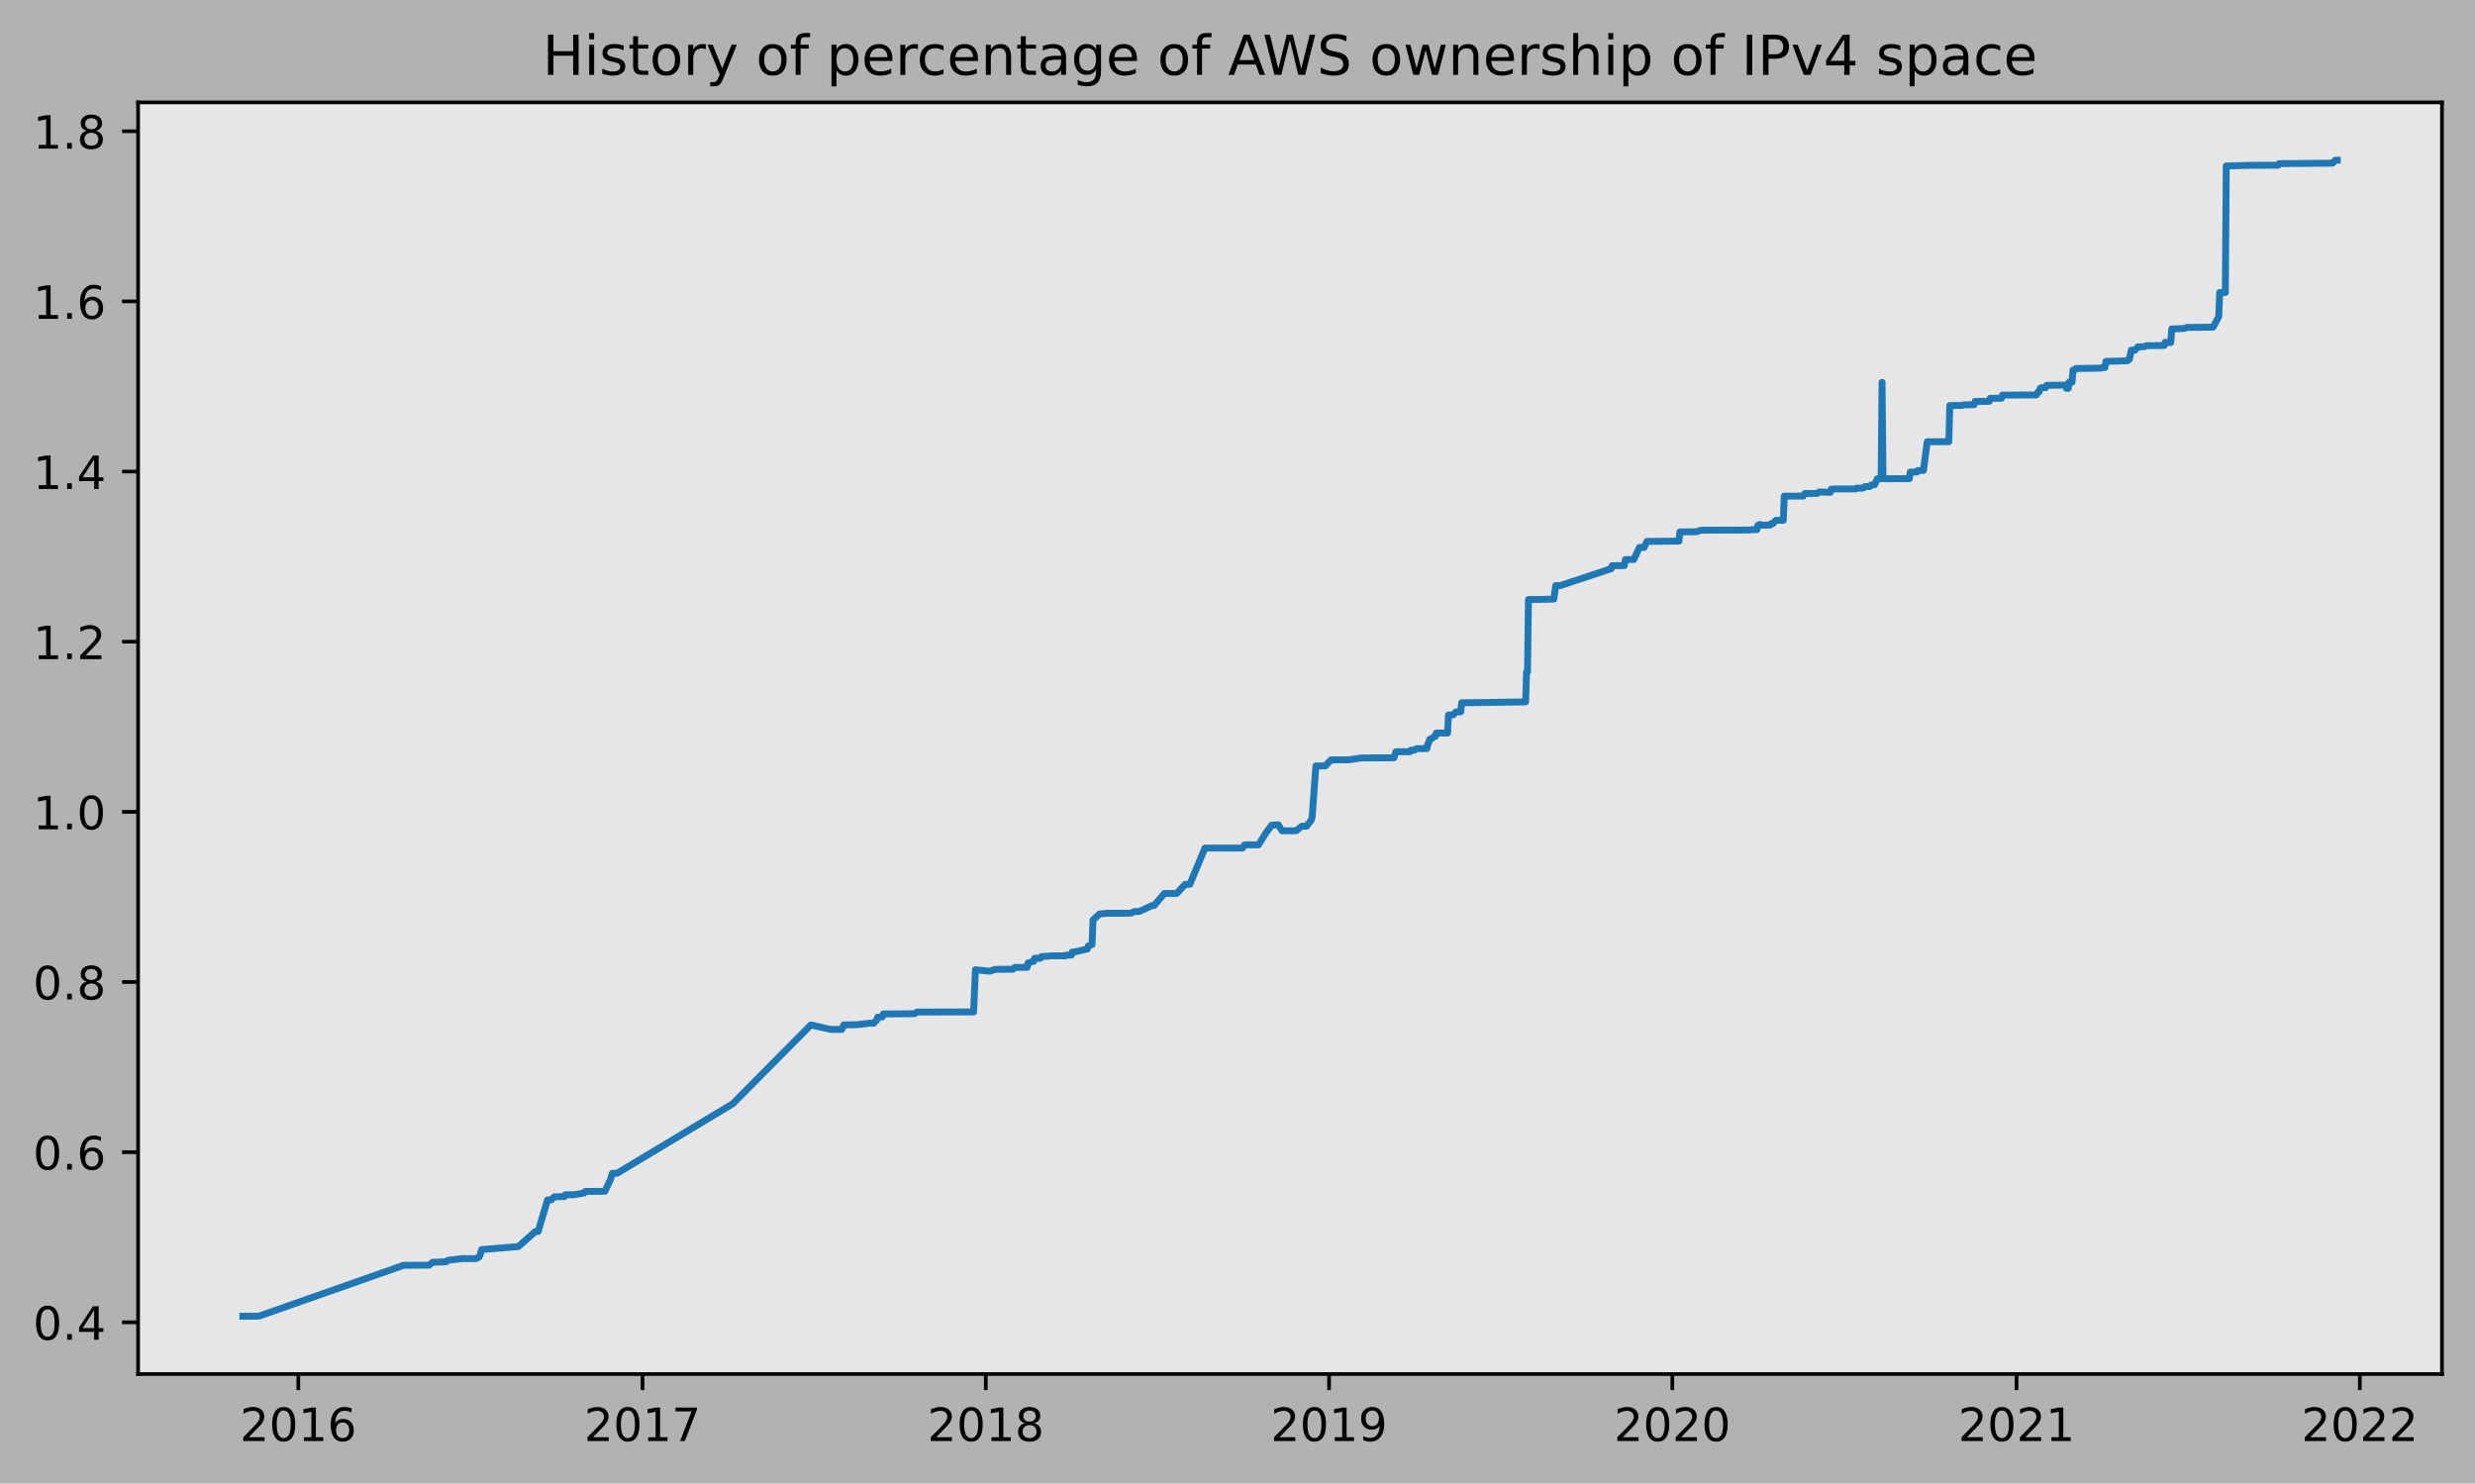
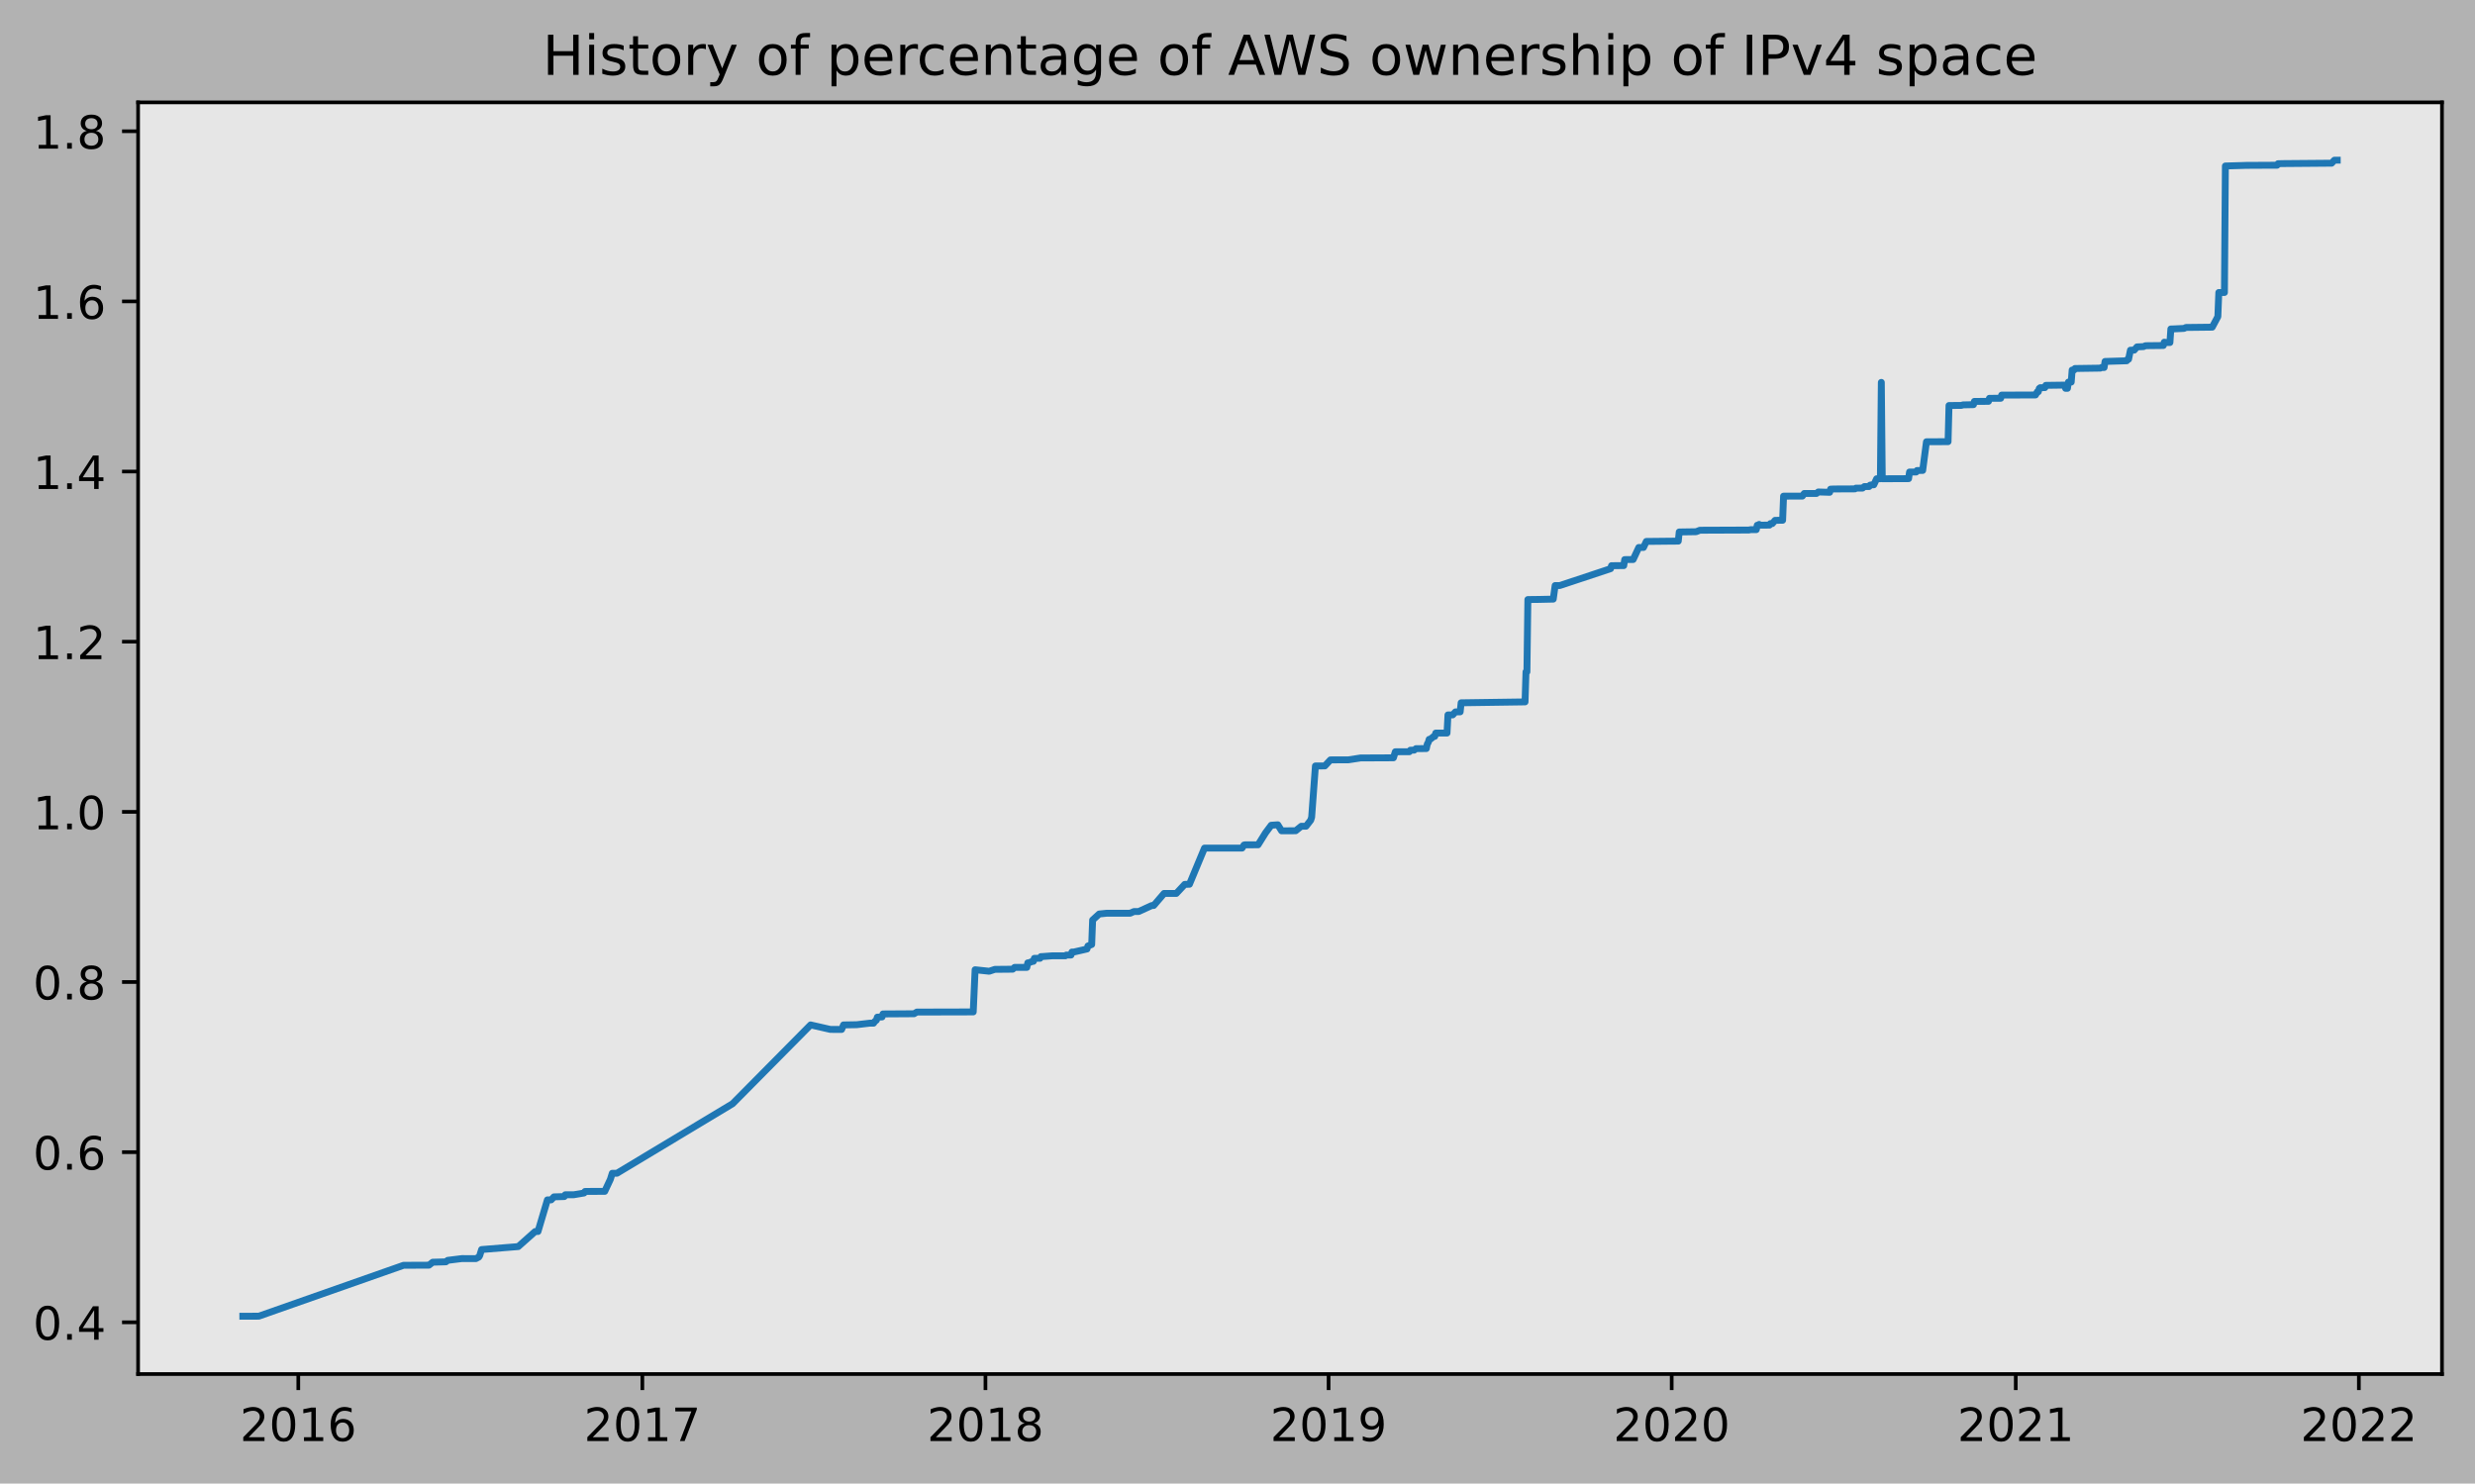
<svg xmlns="http://www.w3.org/2000/svg" xmlns:xlink="http://www.w3.org/1999/xlink" height="323.396pt" version="1.1" viewBox="0 0 539.503 323.396" width="539.503pt">
  <defs>
    <style type="text/css">
*{stroke-linecap:butt;stroke-linejoin:round;}
  </style>
  </defs>
  <g id="figure_1">
    <g id="patch_1">
      <path d="M 0 323.396  L 539.503 323.396  L 539.503 0  L 0 0  z " style="fill:#b2b2b2;" />
    </g>
    <g id="axes_1">
      <g id="patch_2">
        <path d="M 30.103 299.518  L 532.303 299.518  L 532.303 22.318  L 30.103 22.318  z " style="fill:#e6e6e6;" />
      </g>
      <g id="matplotlib.axis_1">
        <g id="xtick_1">
          <g id="line2d_1">
            <defs>
-               <path d="M 0 0  L 0 3.5  " id="mddfd0fabf7" style="stroke:#000000;stroke-width:0.8;" />
-             </defs>
-             <g>
-               <use style="stroke:#000000;stroke-width:0.8;" x="65.026" xlink:href="#mddfd0fabf7" y="299.518" />
+               <path d="M 0 0  L 0 3.5  " id="mb83b41d258" style="stroke:#000000;stroke-width:0.8;" />
+             </defs>
+             <g>
+               <use style="stroke:#000000;stroke-width:0.8;" x="65.02" xlink:href="#mb83b41d258" y="299.518" />
            </g>
          </g>
          <g id="text_1">
            <defs>
              <path d="M 19.188 8.297  L 53.609 8.297  L 53.609 0  L 7.328 0  L 7.328 8.297  Q 12.938 14.109 22.625 23.891  Q 32.328 33.688 34.812 36.531  Q 39.547 41.844 41.422 45.531  Q 43.312 49.219 43.312 52.781  Q 43.312 58.594 39.234 62.25  Q 35.156 65.922 28.609 65.922  Q 23.969 65.922 18.812 64.312  Q 13.672 62.703 7.812 59.422  L 7.812 69.391  Q 13.766 71.781 18.938 73  Q 24.125 74.219 28.422 74.219  Q 39.75 74.219 46.484 68.547  Q 53.219 62.891 53.219 53.422  Q 53.219 48.922 51.531 44.891  Q 49.859 40.875 45.406 35.406  Q 44.188 33.984 37.641 27.219  Q 31.109 20.453 19.188 8.297  z " id="DejaVuSans-50" />
              <path d="M 31.781 66.406  Q 24.172 66.406 20.328 58.906  Q 16.5 51.422 16.5 36.375  Q 16.5 21.391 20.328 13.891  Q 24.172 6.391 31.781 6.391  Q 39.453 6.391 43.281 13.891  Q 47.125 21.391 47.125 36.375  Q 47.125 51.422 43.281 58.906  Q 39.453 66.406 31.781 66.406  z M 31.781 74.219  Q 44.047 74.219 50.516 64.516  Q 56.984 54.828 56.984 36.375  Q 56.984 17.969 50.516 8.266  Q 44.047 -1.422 31.781 -1.422  Q 19.531 -1.422 13.062 8.266  Q 6.594 17.969 6.594 36.375  Q 6.594 54.828 13.062 64.516  Q 19.531 74.219 31.781 74.219  z " id="DejaVuSans-48" />
              <path d="M 12.406 8.297  L 28.516 8.297  L 28.516 63.922  L 10.984 60.406  L 10.984 69.391  L 28.422 72.906  L 38.281 72.906  L 38.281 8.297  L 54.391 8.297  L 54.391 0  L 12.406 0  z " id="DejaVuSans-49" />
              <path d="M 33.016 40.375  Q 26.375 40.375 22.484 35.828  Q 18.609 31.297 18.609 23.391  Q 18.609 15.531 22.484 10.953  Q 26.375 6.391 33.016 6.391  Q 39.656 6.391 43.531 10.953  Q 47.406 15.531 47.406 23.391  Q 47.406 31.297 43.531 35.828  Q 39.656 40.375 33.016 40.375  z M 52.594 71.297  L 52.594 62.312  Q 48.875 64.062 45.094 64.984  Q 41.312 65.922 37.594 65.922  Q 27.828 65.922 22.672 59.328  Q 17.531 52.734 16.797 39.406  Q 19.672 43.656 24.016 45.922  Q 28.375 48.188 33.594 48.188  Q 44.578 48.188 50.953 41.516  Q 57.328 34.859 57.328 23.391  Q 57.328 12.156 50.688 5.359  Q 44.047 -1.422 33.016 -1.422  Q 20.359 -1.422 13.672 8.266  Q 6.984 17.969 6.984 36.375  Q 6.984 53.656 15.188 63.938  Q 23.391 74.219 37.203 74.219  Q 40.922 74.219 44.703 73.484  Q 48.484 72.75 52.594 71.297  z " id="DejaVuSans-54" />
            </defs>
-             <g transform="translate(52.30067 314.1166)scale(0.1 -0.1)">
+             <g transform="translate(52.29525 314.1166)scale(0.1 -0.1)">
              <use xlink:href="#DejaVuSans-50" />
              <use x="63.623" xlink:href="#DejaVuSans-48" />
              <use x="127.246" xlink:href="#DejaVuSans-49" />
              <use x="190.869" xlink:href="#DejaVuSans-54" />
            </g>
          </g>
        </g>
        <g id="xtick_2">
          <g id="line2d_2">
            <g>
-               <use style="stroke:#000000;stroke-width:0.8;" x="140.057" xlink:href="#mddfd0fabf7" y="299.518" />
+               <use style="stroke:#000000;stroke-width:0.8;" x="140.018" xlink:href="#mb83b41d258" y="299.518" />
            </g>
          </g>
          <g id="text_2">
            <defs>
              <path d="M 8.203 72.906  L 55.078 72.906  L 55.078 68.703  L 28.609 0  L 18.312 0  L 43.219 64.594  L 8.203 64.594  z " id="DejaVuSans-55" />
            </defs>
-             <g transform="translate(127.3324 314.1166)scale(0.1 -0.1)">
+             <g transform="translate(127.2933 314.1166)scale(0.1 -0.1)">
              <use xlink:href="#DejaVuSans-50" />
              <use x="63.623" xlink:href="#DejaVuSans-48" />
              <use x="127.246" xlink:href="#DejaVuSans-49" />
              <use x="190.869" xlink:href="#DejaVuSans-55" />
            </g>
          </g>
        </g>
        <g id="xtick_3">
          <g id="line2d_3">
            <g>
-               <use style="stroke:#000000;stroke-width:0.8;" x="214.884" xlink:href="#mddfd0fabf7" y="299.518" />
+               <use style="stroke:#000000;stroke-width:0.8;" x="214.811" xlink:href="#mb83b41d258" y="299.518" />
            </g>
          </g>
          <g id="text_3">
            <defs>
              <path d="M 31.781 34.625  Q 24.75 34.625 20.719 30.859  Q 16.703 27.094 16.703 20.516  Q 16.703 13.922 20.719 10.156  Q 24.75 6.391 31.781 6.391  Q 38.812 6.391 42.859 10.172  Q 46.922 13.969 46.922 20.516  Q 46.922 27.094 42.891 30.859  Q 38.875 34.625 31.781 34.625  z M 21.922 38.812  Q 15.578 40.375 12.031 44.719  Q 8.5 49.078 8.5 55.328  Q 8.5 64.062 14.719 69.141  Q 20.953 74.219 31.781 74.219  Q 42.672 74.219 48.875 69.141  Q 55.078 64.062 55.078 55.328  Q 55.078 49.078 51.531 44.719  Q 48 40.375 41.703 38.812  Q 48.828 37.156 52.797 32.312  Q 56.781 27.484 56.781 20.516  Q 56.781 9.906 50.312 4.234  Q 43.844 -1.422 31.781 -1.422  Q 19.734 -1.422 13.25 4.234  Q 6.781 9.906 6.781 20.516  Q 6.781 27.484 10.781 32.312  Q 14.797 37.156 21.922 38.812  z M 18.312 54.391  Q 18.312 48.734 21.844 45.562  Q 25.391 42.391 31.781 42.391  Q 38.141 42.391 41.719 45.562  Q 45.312 48.734 45.312 54.391  Q 45.312 60.062 41.719 63.234  Q 38.141 66.406 31.781 66.406  Q 25.391 66.406 21.844 63.234  Q 18.312 60.062 18.312 54.391  z " id="DejaVuSans-56" />
            </defs>
-             <g transform="translate(202.1591 314.1166)scale(0.1 -0.1)">
+             <g transform="translate(202.0864 314.1166)scale(0.1 -0.1)">
              <use xlink:href="#DejaVuSans-50" />
              <use x="63.623" xlink:href="#DejaVuSans-48" />
              <use x="127.246" xlink:href="#DejaVuSans-49" />
              <use x="190.869" xlink:href="#DejaVuSans-56" />
            </g>
          </g>
        </g>
        <g id="xtick_4">
          <g id="line2d_4">
            <g>
-               <use style="stroke:#000000;stroke-width:0.8;" x="289.711" xlink:href="#mddfd0fabf7" y="299.518" />
+               <use style="stroke:#000000;stroke-width:0.8;" x="289.605" xlink:href="#mb83b41d258" y="299.518" />
            </g>
          </g>
          <g id="text_4">
            <defs>
              <path d="M 10.984 1.516  L 10.984 10.5  Q 14.703 8.734 18.5 7.812  Q 22.312 6.891 25.984 6.891  Q 35.75 6.891 40.891 13.453  Q 46.047 20.016 46.781 33.406  Q 43.953 29.203 39.594 26.953  Q 35.25 24.703 29.984 24.703  Q 19.047 24.703 12.672 31.312  Q 6.297 37.938 6.297 49.422  Q 6.297 60.641 12.938 67.422  Q 19.578 74.219 30.609 74.219  Q 43.266 74.219 49.922 64.516  Q 56.594 54.828 56.594 36.375  Q 56.594 19.141 48.406 8.859  Q 40.234 -1.422 26.422 -1.422  Q 22.703 -1.422 18.891 -0.688  Q 15.094 0.047 10.984 1.516  z M 30.609 32.422  Q 37.25 32.422 41.125 36.953  Q 45.016 41.5 45.016 49.422  Q 45.016 57.281 41.125 61.844  Q 37.25 66.406 30.609 66.406  Q 23.969 66.406 20.094 61.844  Q 16.219 57.281 16.219 49.422  Q 16.219 41.5 20.094 36.953  Q 23.969 32.422 30.609 32.422  z " id="DejaVuSans-57" />
            </defs>
-             <g transform="translate(276.9858 314.1166)scale(0.1 -0.1)">
+             <g transform="translate(276.8795 314.1166)scale(0.1 -0.1)">
              <use xlink:href="#DejaVuSans-50" />
              <use x="63.623" xlink:href="#DejaVuSans-48" />
              <use x="127.246" xlink:href="#DejaVuSans-49" />
              <use x="190.869" xlink:href="#DejaVuSans-57" />
            </g>
          </g>
        </g>
        <g id="xtick_5">
          <g id="line2d_5">
            <g>
-               <use style="stroke:#000000;stroke-width:0.8;" x="364.538" xlink:href="#mddfd0fabf7" y="299.518" />
+               <use style="stroke:#000000;stroke-width:0.8;" x="364.398" xlink:href="#mb83b41d258" y="299.518" />
            </g>
          </g>
          <g id="text_5">
-             <g transform="translate(351.8125 314.1166)scale(0.1 -0.1)">
+             <g transform="translate(351.6727 314.1166)scale(0.1 -0.1)">
              <use xlink:href="#DejaVuSans-50" />
              <use x="63.623" xlink:href="#DejaVuSans-48" />
              <use x="127.246" xlink:href="#DejaVuSans-50" />
              <use x="190.869" xlink:href="#DejaVuSans-48" />
            </g>
          </g>
        </g>
        <g id="xtick_6">
          <g id="line2d_6">
            <g>
-               <use style="stroke:#000000;stroke-width:0.8;" x="439.569" xlink:href="#mddfd0fabf7" y="299.518" />
+               <use style="stroke:#000000;stroke-width:0.8;" x="439.396" xlink:href="#mb83b41d258" y="299.518" />
            </g>
          </g>
          <g id="text_6">
-             <g transform="translate(426.8443 314.1166)scale(0.1 -0.1)">
+             <g transform="translate(426.6707 314.1166)scale(0.1 -0.1)">
              <use xlink:href="#DejaVuSans-50" />
              <use x="63.623" xlink:href="#DejaVuSans-48" />
              <use x="127.246" xlink:href="#DejaVuSans-50" />
              <use x="190.869" xlink:href="#DejaVuSans-49" />
            </g>
          </g>
        </g>
        <g id="xtick_7">
          <g id="line2d_7">
            <g>
-               <use style="stroke:#000000;stroke-width:0.8;" x="514.396" xlink:href="#mddfd0fabf7" y="299.518" />
+               <use style="stroke:#000000;stroke-width:0.8;" x="514.189" xlink:href="#mb83b41d258" y="299.518" />
            </g>
          </g>
          <g id="text_7">
-             <g transform="translate(501.671 314.1166)scale(0.1 -0.1)">
+             <g transform="translate(501.4638 314.1166)scale(0.1 -0.1)">
              <use xlink:href="#DejaVuSans-50" />
              <use x="63.623" xlink:href="#DejaVuSans-48" />
              <use x="127.246" xlink:href="#DejaVuSans-50" />
              <use x="190.869" xlink:href="#DejaVuSans-50" />
            </g>
          </g>
        </g>
      </g>
      <g id="matplotlib.axis_2">
        <g id="ytick_1">
          <g id="line2d_8">
            <defs>
-               <path d="M 0 0  L -3.5 0  " id="m08b7493ff7" style="stroke:#000000;stroke-width:0.8;" />
-             </defs>
-             <g>
-               <use style="stroke:#000000;stroke-width:0.8;" x="30.103" xlink:href="#m08b7493ff7" y="288.238" />
+               <path d="M 0 0  L -3.5 0  " id="m44faf45c37" style="stroke:#000000;stroke-width:0.8;" />
+             </defs>
+             <g>
+               <use style="stroke:#000000;stroke-width:0.8;" x="30.103" xlink:href="#m44faf45c37" y="288.238" />
            </g>
          </g>
          <g id="text_8">
            <defs>
              <path d="M 10.688 12.406  L 21 12.406  L 21 0  L 10.688 0  z " id="DejaVuSans-46" />
              <path d="M 37.797 64.312  L 12.891 25.391  L 37.797 25.391  z M 35.203 72.906  L 47.609 72.906  L 47.609 25.391  L 58.016 25.391  L 58.016 17.188  L 47.609 17.188  L 47.609 0  L 37.797 0  L 37.797 17.188  L 4.891 17.188  L 4.891 26.703  z " id="DejaVuSans-52" />
            </defs>
            <g transform="translate(7.2 292.0373)scale(0.1 -0.1)">
              <use xlink:href="#DejaVuSans-48" />
              <use x="63.623" xlink:href="#DejaVuSans-46" />
              <use x="95.41" xlink:href="#DejaVuSans-52" />
            </g>
          </g>
        </g>
        <g id="ytick_2">
          <g id="line2d_9">
            <g>
-               <use style="stroke:#000000;stroke-width:0.8;" x="30.103" xlink:href="#m08b7493ff7" y="251.148" />
+               <use style="stroke:#000000;stroke-width:0.8;" x="30.103" xlink:href="#m44faf45c37" y="251.148" />
            </g>
          </g>
          <g id="text_9">
            <g transform="translate(7.2 254.9471)scale(0.1 -0.1)">
              <use xlink:href="#DejaVuSans-48" />
              <use x="63.623" xlink:href="#DejaVuSans-46" />
              <use x="95.41" xlink:href="#DejaVuSans-54" />
            </g>
          </g>
        </g>
        <g id="ytick_3">
          <g id="line2d_10">
            <g>
-               <use style="stroke:#000000;stroke-width:0.8;" x="30.103" xlink:href="#m08b7493ff7" y="214.058" />
+               <use style="stroke:#000000;stroke-width:0.8;" x="30.103" xlink:href="#m44faf45c37" y="214.058" />
            </g>
          </g>
          <g id="text_10">
            <g transform="translate(7.2 217.8568)scale(0.1 -0.1)">
              <use xlink:href="#DejaVuSans-48" />
              <use x="63.623" xlink:href="#DejaVuSans-46" />
              <use x="95.41" xlink:href="#DejaVuSans-56" />
            </g>
          </g>
        </g>
        <g id="ytick_4">
          <g id="line2d_11">
            <g>
-               <use style="stroke:#000000;stroke-width:0.8;" x="30.103" xlink:href="#m08b7493ff7" y="176.967" />
+               <use style="stroke:#000000;stroke-width:0.8;" x="30.103" xlink:href="#m44faf45c37" y="176.967" />
            </g>
          </g>
          <g id="text_11">
            <g transform="translate(7.2 180.7666)scale(0.1 -0.1)">
              <use xlink:href="#DejaVuSans-49" />
              <use x="63.623" xlink:href="#DejaVuSans-46" />
              <use x="95.41" xlink:href="#DejaVuSans-48" />
            </g>
          </g>
        </g>
        <g id="ytick_5">
          <g id="line2d_12">
            <g>
-               <use style="stroke:#000000;stroke-width:0.8;" x="30.103" xlink:href="#m08b7493ff7" y="139.877" />
+               <use style="stroke:#000000;stroke-width:0.8;" x="30.103" xlink:href="#m44faf45c37" y="139.877" />
            </g>
          </g>
          <g id="text_12">
            <g transform="translate(7.2 143.6764)scale(0.1 -0.1)">
              <use xlink:href="#DejaVuSans-49" />
              <use x="63.623" xlink:href="#DejaVuSans-46" />
              <use x="95.41" xlink:href="#DejaVuSans-50" />
            </g>
          </g>
        </g>
        <g id="ytick_6">
          <g id="line2d_13">
            <g>
-               <use style="stroke:#000000;stroke-width:0.8;" x="30.103" xlink:href="#m08b7493ff7" y="102.787" />
+               <use style="stroke:#000000;stroke-width:0.8;" x="30.103" xlink:href="#m44faf45c37" y="102.787" />
            </g>
          </g>
          <g id="text_13">
            <g transform="translate(7.2 106.5861)scale(0.1 -0.1)">
              <use xlink:href="#DejaVuSans-49" />
              <use x="63.623" xlink:href="#DejaVuSans-46" />
              <use x="95.41" xlink:href="#DejaVuSans-52" />
            </g>
          </g>
        </g>
        <g id="ytick_7">
          <g id="line2d_14">
            <g>
-               <use style="stroke:#000000;stroke-width:0.8;" x="30.103" xlink:href="#m08b7493ff7" y="65.697" />
+               <use style="stroke:#000000;stroke-width:0.8;" x="30.103" xlink:href="#m44faf45c37" y="65.697" />
            </g>
          </g>
          <g id="text_14">
            <g transform="translate(7.2 69.49588)scale(0.1 -0.1)">
              <use xlink:href="#DejaVuSans-49" />
              <use x="63.623" xlink:href="#DejaVuSans-46" />
              <use x="95.41" xlink:href="#DejaVuSans-54" />
            </g>
          </g>
        </g>
        <g id="ytick_8">
          <g id="line2d_15">
            <g>
-               <use style="stroke:#000000;stroke-width:0.8;" x="30.103" xlink:href="#m08b7493ff7" y="28.606" />
+               <use style="stroke:#000000;stroke-width:0.8;" x="30.103" xlink:href="#m44faf45c37" y="28.606" />
            </g>
          </g>
          <g id="text_15">
            <g transform="translate(7.2 32.40565)scale(0.1 -0.1)">
              <use xlink:href="#DejaVuSans-49" />
              <use x="63.623" xlink:href="#DejaVuSans-46" />
              <use x="95.41" xlink:href="#DejaVuSans-56" />
            </g>
          </g>
        </g>
      </g>
      <g id="line2d_16">
-         <path clip-path="url(#pc0bfe77f29)" d="M 52.93 286.918  L 56.415 286.904  L 87.986 275.811  L 93.521 275.786  L 94.341 275.14  L 97.211 275.058  L 97.621 274.731  L 100.696 274.35  L 103.772 274.352  L 104.387 274.024  L 104.592 273.696  L 105.002 272.378  L 112.997 271.732  L 116.687 268.448  L 117.302 268.445  L 119.352 261.551  L 120.172 261.551  L 120.787 260.895  L 123.042 260.829  L 123.247 260.437  L 125.092 260.437  L 127.347 260.051  L 127.552 259.723  L 127.962 259.707  L 131.857 259.696  L 133.087 257.07  L 133.497 255.756  L 134.522 255.746  L 159.738 240.593  L 176.753 223.413  L 181.058 224.394  L 183.518 224.401  L 183.928 223.416  L 186.798 223.367  L 189.669 223.032  L 190.489 223.032  L 190.694 222.704  L 191.104 222.375  L 191.309 221.719  L 192.334 221.678  L 192.539 221.021  L 199.304 220.979  L 199.919 220.61  L 212.219 220.579  L 212.629 211.387  L 215.704 211.715  L 216.934 211.304  L 220.829 211.268  L 221.239 210.873  L 223.904 210.874  L 224.109 209.889  L 224.314 209.886  L 225.134 209.556  L 225.339 209.556  L 225.544 208.899  L 226.774 208.898  L 226.979 208.522  L 227.184 208.52  L 229.439 208.352  L 232.31 208.351  L 232.515 208.187  L 233.54 208.185  L 233.745 207.529  L 234.155 207.524  L 237.025 206.867  L 237.23 206.21  L 238.05 205.882  L 238.255 200.548  L 239.69 199.234  L 241.33 199.07  L 246.455 199.064  L 247.275 198.694  L 248.3 198.694  L 251.17 197.381  L 251.58 197.377  L 253.835 194.75  L 256.5 194.754  L 258.345 192.779  L 259.37 192.752  L 262.65 184.871  L 270.85 184.866  L 271.26 184.209  L 271.465 184.158  L 274.335 184.154  L 275.976 181.528  L 277.206 179.887  L 278.641 179.788  L 279.461 181.101  L 282.536 181.089  L 283.766 180.105  L 284.791 180.103  L 285.816 178.79  L 286.021 178.128  L 286.841 166.967  L 288.891 166.962  L 290.121 165.644  L 294.016 165.632  L 296.681 165.222  L 303.856 165.189  L 304.266 163.874  L 307.341 163.86  L 307.546 163.531  L 308.366 163.52  L 308.776 163.191  L 311.031 163.174  L 311.236 162.189  L 311.441 161.86  L 311.646 161.168  L 311.851 161.167  L 312.671 160.51  L 312.876 160.51  L 313.081 159.799  L 315.541 159.795  L 315.746 155.84  L 316.771 155.834  L 317.386 155.176  L 318.411 155.17  L 318.616 153.198  L 332.557 153  L 332.762 146.45  L 332.967 146.45  L 333.172 130.692  L 335.632 130.663  L 338.707 130.596  L 339.117 127.641  L 340.142 127.635  L 351.212 123.962  L 351.417 123.306  L 354.082 123.296  L 354.287 121.982  L 356.132 121.965  L 357.362 119.338  L 358.387 119.337  L 359.002 118.024  L 364.743 117.965  L 365.973 117.96  L 366.178 115.961  L 369.868 115.904  L 370.688 115.581  L 381.348 115.538  L 381.758 115.456  L 382.988 115.45  L 383.193 114.486  L 383.398 114.486  L 383.603 114.314  L 383.808 114.476  L 385.858 114.463  L 386.063 114.136  L 386.473 114.134  L 387.088 113.425  L 388.728 113.408  L 388.933 108.153  L 393.033 108.144  L 393.443 107.57  L 396.108 107.567  L 396.518 107.239  L 398.978 107.316  L 399.183 106.624  L 400.003 106.589  L 404.513 106.567  L 404.718 106.403  L 406.153 106.397  L 406.563 106.06  L 407.589 106.056  L 407.794 105.758  L 408.204 105.676  L 408.614 105.676  L 409.229 104.363  L 410.049 104.363  L 410.254 83.352  L 410.459 104.362  L 416.199 104.337  L 416.404 102.893  L 417.839 102.893  L 418.044 102.563  L 419.274 102.545  L 420.094 96.298  L 424.809 96.274  L 425.014 88.395  L 427.679 88.373  L 428.089 88.256  L 430.344 88.208  L 430.549 87.5  L 433.624 87.488  L 433.829 86.82  L 436.289 86.816  L 436.494 86.126  L 443.874 86.096  L 444.284 85.393  L 444.489 85.393  L 444.694 84.679  L 444.899 84.512  L 445.924 84.493  L 446.129 84  L 450.229 83.945  L 450.435 84.652  L 450.845 84.65  L 451.05 83.288  L 451.665 83.288  L 451.87 80.662  L 452.28 80.659  L 452.485 80.327  L 458.02 80.246  L 458.225 80.115  L 458.84 80.114  L 459.045 78.79  L 463.76 78.645  L 463.965 78.315  L 464.17 78.314  L 464.58 76.334  L 465.4 76.324  L 466.015 75.616  L 467.45 75.553  L 467.86 75.357  L 471.755 75.314  L 471.96 74.591  L 472.575 74.671  L 473.19 74.665  L 473.395 71.71  L 474.01 71.692  L 476.265 71.587  L 476.675 71.381  L 482.415 71.316  L 483.645 69.013  L 483.85 63.76  L 485.08 63.759  L 485.285 36.182  L 488.975 36.076  L 489.795 36.048  L 495.126 36.019  L 496.561 36.016  L 496.766 35.688  L 497.791 35.661  L 507.631 35.58  L 508.451 35.576  L 509.066 34.919  L 509.476 34.918  L 509.476 34.918  " style="fill:none;stroke:#1f77b4;stroke-linecap:square;stroke-width:1.5;" />
+         <path clip-path="url(#p83fba1d889)" d="M 52.93 286.918  L 56.414 286.904  L 87.97 275.811  L 93.503 275.786  L 94.323 275.14  L 97.192 275.058  L 97.601 274.731  L 100.675 274.35  L 103.749 274.352  L 104.363 274.024  L 104.568 273.696  L 104.978 272.378  L 112.97 271.732  L 116.658 268.448  L 117.273 268.445  L 119.322 261.551  L 120.142 261.551  L 120.756 260.895  L 123.011 260.829  L 123.215 260.437  L 125.06 260.437  L 127.314 260.051  L 127.519 259.723  L 127.928 259.707  L 131.822 259.696  L 133.051 257.07  L 133.461 255.756  L 134.486 255.746  L 159.69 240.593  L 176.698 223.413  L 181.001 224.394  L 183.46 224.401  L 183.87 223.416  L 186.738 223.367  L 189.607 223.032  L 190.427 223.032  L 190.632 222.704  L 191.042 222.375  L 191.246 221.719  L 192.271 221.678  L 192.476 221.021  L 199.238 220.979  L 199.853 220.61  L 212.148 220.579  L 212.557 211.387  L 215.631 211.715  L 216.861 211.304  L 220.754 211.268  L 221.164 210.873  L 223.828 210.874  L 224.032 209.889  L 224.237 209.886  L 225.057 209.556  L 225.262 209.556  L 225.467 208.899  L 226.696 208.898  L 226.901 208.522  L 227.106 208.52  L 229.36 208.352  L 232.229 208.351  L 232.434 208.187  L 233.458 208.185  L 233.663 207.529  L 234.073 207.524  L 236.942 206.867  L 237.147 206.21  L 237.967 205.882  L 238.171 200.548  L 239.606 199.234  L 241.245 199.07  L 246.368 199.064  L 247.188 198.694  L 248.212 198.694  L 251.081 197.381  L 251.491 197.377  L 253.745 194.75  L 256.409 194.754  L 258.253 192.779  L 259.277 192.752  L 262.556 184.871  L 270.753 184.866  L 271.162 184.209  L 271.367 184.158  L 274.236 184.154  L 275.875 181.528  L 277.105 179.887  L 278.539 179.788  L 279.359 181.101  L 282.433 181.089  L 283.662 180.105  L 284.687 180.103  L 285.711 178.79  L 285.916 178.128  L 286.736 166.967  L 288.785 166.962  L 290.014 165.644  L 293.908 165.632  L 296.572 165.222  L 303.744 165.189  L 304.153 163.874  L 307.227 163.86  L 307.432 163.531  L 308.252 163.52  L 308.661 163.191  L 310.915 163.174  L 311.12 162.189  L 311.325 161.86  L 311.53 161.168  L 311.735 161.167  L 312.555 160.51  L 312.76 160.51  L 312.965 159.799  L 315.424 159.795  L 315.628 155.84  L 316.653 155.834  L 317.268 155.176  L 318.292 155.17  L 318.497 153.198  L 332.431 153  L 332.636 146.45  L 332.841 146.45  L 333.046 130.692  L 335.505 130.663  L 338.579 130.596  L 338.989 127.641  L 340.013 127.635  L 351.078 123.962  L 351.283 123.306  L 353.947 123.296  L 354.152 121.982  L 355.996 121.965  L 357.226 119.338  L 358.25 119.337  L 358.865 118.024  L 364.603 117.965  L 365.832 117.96  L 366.037 115.961  L 369.725 115.904  L 370.545 115.581  L 381.201 115.538  L 381.61 115.456  L 382.84 115.45  L 383.045 114.486  L 383.25 114.486  L 383.455 114.314  L 383.659 114.476  L 385.709 114.463  L 385.914 114.136  L 386.323 114.134  L 386.938 113.425  L 388.577 113.408  L 388.782 108.153  L 392.881 108.144  L 393.29 107.57  L 395.954 107.567  L 396.364 107.239  L 398.823 107.316  L 399.028 106.624  L 399.848 106.589  L 404.356 106.567  L 404.561 106.403  L 405.995 106.397  L 406.405 106.06  L 407.429 106.056  L 407.634 105.758  L 408.044 105.676  L 408.454 105.676  L 409.069 104.363  L 409.888 104.363  L 410.093 83.352  L 410.298 104.362  L 416.036 104.337  L 416.241 102.893  L 417.675 102.893  L 417.88 102.563  L 419.109 102.545  L 419.929 96.298  L 424.642 96.274  L 424.847 88.395  L 427.511 88.373  L 427.921 88.256  L 430.175 88.208  L 430.38 87.5  L 433.453 87.488  L 433.658 86.82  L 436.117 86.816  L 436.322 86.126  L 443.699 86.096  L 444.109 85.393  L 444.314 85.393  L 444.519 84.679  L 444.723 84.512  L 445.748 84.493  L 445.953 84  L 450.051 83.945  L 450.256 84.652  L 450.666 84.65  L 450.871 83.288  L 451.486 83.288  L 451.69 80.662  L 452.1 80.659  L 452.305 80.327  L 457.838 80.246  L 458.043 80.115  L 458.658 80.114  L 458.862 78.79  L 463.575 78.645  L 463.78 78.315  L 463.985 78.314  L 464.395 76.334  L 465.215 76.324  L 465.829 75.616  L 467.264 75.553  L 467.674 75.357  L 471.567 75.314  L 471.772 74.591  L 472.387 74.671  L 473.001 74.665  L 473.206 71.71  L 473.821 71.692  L 476.075 71.587  L 476.485 71.381  L 482.222 71.316  L 483.452 69.013  L 483.657 63.76  L 484.886 63.759  L 485.091 36.182  L 488.78 36.076  L 489.599 36.048  L 494.927 36.019  L 496.361 36.016  L 496.566 35.688  L 497.591 35.661  L 507.427 35.58  L 508.246 35.576  L 508.861 34.919  L 509.476 34.918  L 509.476 34.918  " style="fill:none;stroke:#1f77b4;stroke-linecap:square;stroke-width:1.5;" />
      </g>
      <g id="patch_3">
        <path d="M 30.103 299.518  L 30.103 22.318  " style="fill:none;stroke:#000000;stroke-linecap:square;stroke-linejoin:miter;stroke-width:0.8;" />
      </g>
      <g id="patch_4">
        <path d="M 532.303 299.518  L 532.303 22.318  " style="fill:none;stroke:#000000;stroke-linecap:square;stroke-linejoin:miter;stroke-width:0.8;" />
      </g>
      <g id="patch_5">
        <path d="M 30.103 299.518  L 532.303 299.518  " style="fill:none;stroke:#000000;stroke-linecap:square;stroke-linejoin:miter;stroke-width:0.8;" />
      </g>
      <g id="patch_6">
        <path d="M 30.103 22.318  L 532.303 22.318  " style="fill:none;stroke:#000000;stroke-linecap:square;stroke-linejoin:miter;stroke-width:0.8;" />
      </g>
      <g id="text_16">
        <defs>
          <path d="M 9.812 72.906  L 19.672 72.906  L 19.672 43.016  L 55.516 43.016  L 55.516 72.906  L 65.375 72.906  L 65.375 0  L 55.516 0  L 55.516 34.719  L 19.672 34.719  L 19.672 0  L 9.812 0  z " id="DejaVuSans-72" />
          <path d="M 9.422 54.688  L 18.406 54.688  L 18.406 0  L 9.422 0  z M 9.422 75.984  L 18.406 75.984  L 18.406 64.594  L 9.422 64.594  z " id="DejaVuSans-105" />
          <path d="M 44.281 53.078  L 44.281 44.578  Q 40.484 46.531 36.375 47.5  Q 32.281 48.484 27.875 48.484  Q 21.188 48.484 17.844 46.438  Q 14.5 44.391 14.5 40.281  Q 14.5 37.156 16.891 35.375  Q 19.281 33.594 26.516 31.984  L 29.594 31.297  Q 39.156 29.25 43.188 25.516  Q 47.219 21.781 47.219 15.094  Q 47.219 7.469 41.188 3.016  Q 35.156 -1.422 24.609 -1.422  Q 20.219 -1.422 15.453 -0.562  Q 10.688 0.297 5.422 2  L 5.422 11.281  Q 10.406 8.688 15.234 7.391  Q 20.062 6.109 24.812 6.109  Q 31.156 6.109 34.562 8.281  Q 37.984 10.453 37.984 14.406  Q 37.984 18.062 35.516 20.016  Q 33.062 21.969 24.703 23.781  L 21.578 24.516  Q 13.234 26.266 9.516 29.906  Q 5.812 33.547 5.812 39.891  Q 5.812 47.609 11.281 51.797  Q 16.75 56 26.812 56  Q 31.781 56 36.172 55.266  Q 40.578 54.547 44.281 53.078  z " id="DejaVuSans-115" />
          <path d="M 18.312 70.219  L 18.312 54.688  L 36.812 54.688  L 36.812 47.703  L 18.312 47.703  L 18.312 18.016  Q 18.312 11.328 20.141 9.422  Q 21.969 7.516 27.594 7.516  L 36.812 7.516  L 36.812 0  L 27.594 0  Q 17.188 0 13.234 3.875  Q 9.281 7.766 9.281 18.016  L 9.281 47.703  L 2.688 47.703  L 2.688 54.688  L 9.281 54.688  L 9.281 70.219  z " id="DejaVuSans-116" />
          <path d="M 30.609 48.391  Q 23.391 48.391 19.188 42.75  Q 14.984 37.109 14.984 27.297  Q 14.984 17.484 19.156 11.844  Q 23.344 6.203 30.609 6.203  Q 37.797 6.203 41.984 11.859  Q 46.188 17.531 46.188 27.297  Q 46.188 37.016 41.984 42.703  Q 37.797 48.391 30.609 48.391  z M 30.609 56  Q 42.328 56 49.016 48.375  Q 55.719 40.766 55.719 27.297  Q 55.719 13.875 49.016 6.219  Q 42.328 -1.422 30.609 -1.422  Q 18.844 -1.422 12.172 6.219  Q 5.516 13.875 5.516 27.297  Q 5.516 40.766 12.172 48.375  Q 18.844 56 30.609 56  z " id="DejaVuSans-111" />
          <path d="M 41.109 46.297  Q 39.594 47.172 37.812 47.578  Q 36.031 48 33.891 48  Q 26.266 48 22.188 43.047  Q 18.109 38.094 18.109 28.812  L 18.109 0  L 9.078 0  L 9.078 54.688  L 18.109 54.688  L 18.109 46.188  Q 20.953 51.172 25.484 53.578  Q 30.031 56 36.531 56  Q 37.453 56 38.578 55.875  Q 39.703 55.766 41.062 55.516  z " id="DejaVuSans-114" />
          <path d="M 32.172 -5.078  Q 28.375 -14.844 24.75 -17.812  Q 21.141 -20.797 15.094 -20.797  L 7.906 -20.797  L 7.906 -13.281  L 13.188 -13.281  Q 16.891 -13.281 18.938 -11.516  Q 21 -9.766 23.484 -3.219  L 25.094 0.875  L 2.984 54.688  L 12.5 54.688  L 29.594 11.922  L 46.688 54.688  L 56.203 54.688  z " id="DejaVuSans-121" />
          <path id="DejaVuSans-32" />
          <path d="M 37.109 75.984  L 37.109 68.5  L 28.516 68.5  Q 23.688 68.5 21.797 66.547  Q 19.922 64.594 19.922 59.516  L 19.922 54.688  L 34.719 54.688  L 34.719 47.703  L 19.922 47.703  L 19.922 0  L 10.891 0  L 10.891 47.703  L 2.297 47.703  L 2.297 54.688  L 10.891 54.688  L 10.891 58.5  Q 10.891 67.625 15.141 71.797  Q 19.391 75.984 28.609 75.984  z " id="DejaVuSans-102" />
          <path d="M 18.109 8.203  L 18.109 -20.797  L 9.078 -20.797  L 9.078 54.688  L 18.109 54.688  L 18.109 46.391  Q 20.953 51.266 25.266 53.625  Q 29.594 56 35.594 56  Q 45.562 56 51.781 48.094  Q 58.016 40.188 58.016 27.297  Q 58.016 14.406 51.781 6.484  Q 45.562 -1.422 35.594 -1.422  Q 29.594 -1.422 25.266 0.953  Q 20.953 3.328 18.109 8.203  z M 48.688 27.297  Q 48.688 37.203 44.609 42.844  Q 40.531 48.484 33.406 48.484  Q 26.266 48.484 22.188 42.844  Q 18.109 37.203 18.109 27.297  Q 18.109 17.391 22.188 11.75  Q 26.266 6.109 33.406 6.109  Q 40.531 6.109 44.609 11.75  Q 48.688 17.391 48.688 27.297  z " id="DejaVuSans-112" />
          <path d="M 56.203 29.594  L 56.203 25.203  L 14.891 25.203  Q 15.484 15.922 20.484 11.062  Q 25.484 6.203 34.422 6.203  Q 39.594 6.203 44.453 7.469  Q 49.312 8.734 54.109 11.281  L 54.109 2.781  Q 49.266 0.734 44.188 -0.344  Q 39.109 -1.422 33.891 -1.422  Q 20.797 -1.422 13.156 6.188  Q 5.516 13.812 5.516 26.812  Q 5.516 40.234 12.766 48.109  Q 20.016 56 32.328 56  Q 43.359 56 49.781 48.891  Q 56.203 41.797 56.203 29.594  z M 47.219 32.234  Q 47.125 39.594 43.094 43.984  Q 39.062 48.391 32.422 48.391  Q 24.906 48.391 20.391 44.141  Q 15.875 39.891 15.188 32.172  z " id="DejaVuSans-101" />
          <path d="M 48.781 52.594  L 48.781 44.188  Q 44.969 46.297 41.141 47.344  Q 37.312 48.391 33.406 48.391  Q 24.656 48.391 19.812 42.844  Q 14.984 37.312 14.984 27.297  Q 14.984 17.281 19.812 11.734  Q 24.656 6.203 33.406 6.203  Q 37.312 6.203 41.141 7.25  Q 44.969 8.297 48.781 10.406  L 48.781 2.094  Q 45.016 0.344 40.984 -0.531  Q 36.969 -1.422 32.422 -1.422  Q 20.062 -1.422 12.781 6.344  Q 5.516 14.109 5.516 27.297  Q 5.516 40.672 12.859 48.328  Q 20.219 56 33.016 56  Q 37.156 56 41.109 55.141  Q 45.062 54.297 48.781 52.594  z " id="DejaVuSans-99" />
          <path d="M 54.891 33.016  L 54.891 0  L 45.906 0  L 45.906 32.719  Q 45.906 40.484 42.875 44.328  Q 39.844 48.188 33.797 48.188  Q 26.516 48.188 22.312 43.547  Q 18.109 38.922 18.109 30.906  L 18.109 0  L 9.078 0  L 9.078 54.688  L 18.109 54.688  L 18.109 46.188  Q 21.344 51.125 25.703 53.562  Q 30.078 56 35.797 56  Q 45.219 56 50.047 50.172  Q 54.891 44.344 54.891 33.016  z " id="DejaVuSans-110" />
          <path d="M 34.281 27.484  Q 23.391 27.484 19.188 25  Q 14.984 22.516 14.984 16.5  Q 14.984 11.719 18.141 8.906  Q 21.297 6.109 26.703 6.109  Q 34.188 6.109 38.703 11.406  Q 43.219 16.703 43.219 25.484  L 43.219 27.484  z M 52.203 31.203  L 52.203 0  L 43.219 0  L 43.219 8.297  Q 40.141 3.328 35.547 0.953  Q 30.953 -1.422 24.312 -1.422  Q 15.922 -1.422 10.953 3.297  Q 6 8.016 6 15.922  Q 6 25.141 12.172 29.828  Q 18.359 34.516 30.609 34.516  L 43.219 34.516  L 43.219 35.406  Q 43.219 41.609 39.141 45  Q 35.062 48.391 27.688 48.391  Q 23 48.391 18.547 47.266  Q 14.109 46.141 10.016 43.891  L 10.016 52.203  Q 14.938 54.109 19.578 55.047  Q 24.219 56 28.609 56  Q 40.484 56 46.344 49.844  Q 52.203 43.703 52.203 31.203  z " id="DejaVuSans-97" />
          <path d="M 45.406 27.984  Q 45.406 37.75 41.375 43.109  Q 37.359 48.484 30.078 48.484  Q 22.859 48.484 18.828 43.109  Q 14.797 37.75 14.797 27.984  Q 14.797 18.266 18.828 12.891  Q 22.859 7.516 30.078 7.516  Q 37.359 7.516 41.375 12.891  Q 45.406 18.266 45.406 27.984  z M 54.391 6.781  Q 54.391 -7.172 48.188 -13.984  Q 42 -20.797 29.203 -20.797  Q 24.469 -20.797 20.266 -20.094  Q 16.062 -19.391 12.109 -17.922  L 12.109 -9.188  Q 16.062 -11.328 19.922 -12.344  Q 23.781 -13.375 27.781 -13.375  Q 36.625 -13.375 41.016 -8.766  Q 45.406 -4.156 45.406 5.172  L 45.406 9.625  Q 42.625 4.781 38.281 2.391  Q 33.938 0 27.875 0  Q 17.828 0 11.672 7.656  Q 5.516 15.328 5.516 27.984  Q 5.516 40.672 11.672 48.328  Q 17.828 56 27.875 56  Q 33.938 56 38.281 53.609  Q 42.625 51.219 45.406 46.391  L 45.406 54.688  L 54.391 54.688  z " id="DejaVuSans-103" />
          <path d="M 34.188 63.188  L 20.797 26.906  L 47.609 26.906  z M 28.609 72.906  L 39.797 72.906  L 67.578 0  L 57.328 0  L 50.688 18.703  L 17.828 18.703  L 11.188 0  L 0.781 0  z " id="DejaVuSans-65" />
          <path d="M 3.328 72.906  L 13.281 72.906  L 28.609 11.281  L 43.891 72.906  L 54.984 72.906  L 70.312 11.281  L 85.594 72.906  L 95.609 72.906  L 77.297 0  L 64.891 0  L 49.516 63.281  L 33.984 0  L 21.578 0  z " id="DejaVuSans-87" />
          <path d="M 53.516 70.516  L 53.516 60.891  Q 47.906 63.578 42.922 64.891  Q 37.938 66.219 33.297 66.219  Q 25.25 66.219 20.875 63.094  Q 16.5 59.969 16.5 54.203  Q 16.5 49.359 19.406 46.891  Q 22.312 44.438 30.422 42.922  L 36.375 41.703  Q 47.406 39.594 52.656 34.297  Q 57.906 29 57.906 20.125  Q 57.906 9.516 50.797 4.047  Q 43.703 -1.422 29.984 -1.422  Q 24.812 -1.422 18.969 -0.25  Q 13.141 0.922 6.891 3.219  L 6.891 13.375  Q 12.891 10.016 18.656 8.297  Q 24.422 6.594 29.984 6.594  Q 38.422 6.594 43.016 9.906  Q 47.609 13.234 47.609 19.391  Q 47.609 24.75 44.312 27.781  Q 41.016 30.812 33.5 32.328  L 27.484 33.5  Q 16.453 35.688 11.516 40.375  Q 6.594 45.062 6.594 53.422  Q 6.594 63.094 13.406 68.656  Q 20.219 74.219 32.172 74.219  Q 37.312 74.219 42.625 73.281  Q 47.953 72.359 53.516 70.516  z " id="DejaVuSans-83" />
          <path d="M 4.203 54.688  L 13.188 54.688  L 24.422 12.016  L 35.594 54.688  L 46.188 54.688  L 57.422 12.016  L 68.609 54.688  L 77.594 54.688  L 63.281 0  L 52.688 0  L 40.922 44.828  L 29.109 0  L 18.5 0  z " id="DejaVuSans-119" />
          <path d="M 54.891 33.016  L 54.891 0  L 45.906 0  L 45.906 32.719  Q 45.906 40.484 42.875 44.328  Q 39.844 48.188 33.797 48.188  Q 26.516 48.188 22.312 43.547  Q 18.109 38.922 18.109 30.906  L 18.109 0  L 9.078 0  L 9.078 75.984  L 18.109 75.984  L 18.109 46.188  Q 21.344 51.125 25.703 53.562  Q 30.078 56 35.797 56  Q 45.219 56 50.047 50.172  Q 54.891 44.344 54.891 33.016  z " id="DejaVuSans-104" />
          <path d="M 9.812 72.906  L 19.672 72.906  L 19.672 0  L 9.812 0  z " id="DejaVuSans-73" />
          <path d="M 19.672 64.797  L 19.672 37.406  L 32.078 37.406  Q 38.969 37.406 42.719 40.969  Q 46.484 44.531 46.484 51.125  Q 46.484 57.672 42.719 61.234  Q 38.969 64.797 32.078 64.797  z M 9.812 72.906  L 32.078 72.906  Q 44.344 72.906 50.609 67.359  Q 56.891 61.812 56.891 51.125  Q 56.891 40.328 50.609 34.812  Q 44.344 29.297 32.078 29.297  L 19.672 29.297  L 19.672 0  L 9.812 0  z " id="DejaVuSans-80" />
          <path d="M 2.984 54.688  L 12.5 54.688  L 29.594 8.797  L 46.688 54.688  L 56.203 54.688  L 35.688 0  L 23.484 0  z " id="DejaVuSans-118" />
        </defs>
        <g transform="translate(118.2778 16.31812)scale(0.12 -0.12)">
          <use xlink:href="#DejaVuSans-72" />
          <use x="75.195" xlink:href="#DejaVuSans-105" />
          <use x="102.979" xlink:href="#DejaVuSans-115" />
          <use x="155.078" xlink:href="#DejaVuSans-116" />
          <use x="194.287" xlink:href="#DejaVuSans-111" />
          <use x="255.469" xlink:href="#DejaVuSans-114" />
          <use x="296.582" xlink:href="#DejaVuSans-121" />
          <use x="355.762" xlink:href="#DejaVuSans-32" />
          <use x="387.549" xlink:href="#DejaVuSans-111" />
          <use x="448.73" xlink:href="#DejaVuSans-102" />
          <use x="483.936" xlink:href="#DejaVuSans-32" />
          <use x="515.723" xlink:href="#DejaVuSans-112" />
          <use x="579.199" xlink:href="#DejaVuSans-101" />
          <use x="640.723" xlink:href="#DejaVuSans-114" />
          <use x="679.586" xlink:href="#DejaVuSans-99" />
          <use x="734.566" xlink:href="#DejaVuSans-101" />
          <use x="796.09" xlink:href="#DejaVuSans-110" />
          <use x="859.469" xlink:href="#DejaVuSans-116" />
          <use x="898.678" xlink:href="#DejaVuSans-97" />
          <use x="959.957" xlink:href="#DejaVuSans-103" />
          <use x="1023.434" xlink:href="#DejaVuSans-101" />
          <use x="1084.957" xlink:href="#DejaVuSans-32" />
          <use x="1116.744" xlink:href="#DejaVuSans-111" />
          <use x="1177.926" xlink:href="#DejaVuSans-102" />
          <use x="1213.131" xlink:href="#DejaVuSans-32" />
          <use x="1244.918" xlink:href="#DejaVuSans-65" />
          <use x="1307.826" xlink:href="#DejaVuSans-87" />
          <use x="1406.703" xlink:href="#DejaVuSans-83" />
          <use x="1470.18" xlink:href="#DejaVuSans-32" />
          <use x="1501.967" xlink:href="#DejaVuSans-111" />
          <use x="1563.148" xlink:href="#DejaVuSans-119" />
          <use x="1644.936" xlink:href="#DejaVuSans-110" />
          <use x="1708.314" xlink:href="#DejaVuSans-101" />
          <use x="1769.838" xlink:href="#DejaVuSans-114" />
          <use x="1810.951" xlink:href="#DejaVuSans-115" />
          <use x="1863.051" xlink:href="#DejaVuSans-104" />
          <use x="1926.43" xlink:href="#DejaVuSans-105" />
          <use x="1954.213" xlink:href="#DejaVuSans-112" />
          <use x="2017.689" xlink:href="#DejaVuSans-32" />
          <use x="2049.477" xlink:href="#DejaVuSans-111" />
          <use x="2110.658" xlink:href="#DejaVuSans-102" />
          <use x="2145.863" xlink:href="#DejaVuSans-32" />
          <use x="2177.65" xlink:href="#DejaVuSans-73" />
          <use x="2207.143" xlink:href="#DejaVuSans-80" />
          <use x="2267.445" xlink:href="#DejaVuSans-118" />
          <use x="2326.625" xlink:href="#DejaVuSans-52" />
          <use x="2390.248" xlink:href="#DejaVuSans-32" />
          <use x="2422.035" xlink:href="#DejaVuSans-115" />
          <use x="2474.135" xlink:href="#DejaVuSans-112" />
          <use x="2537.611" xlink:href="#DejaVuSans-97" />
          <use x="2598.891" xlink:href="#DejaVuSans-99" />
          <use x="2653.871" xlink:href="#DejaVuSans-101" />
        </g>
      </g>
    </g>
  </g>
  <defs>
-     <clipPath id="pc0bfe77f29">
+     <clipPath id="p83fba1d889">
      <rect height="277.2" width="502.2" x="30.103" y="22.318" />
    </clipPath>
  </defs>
</svg>
